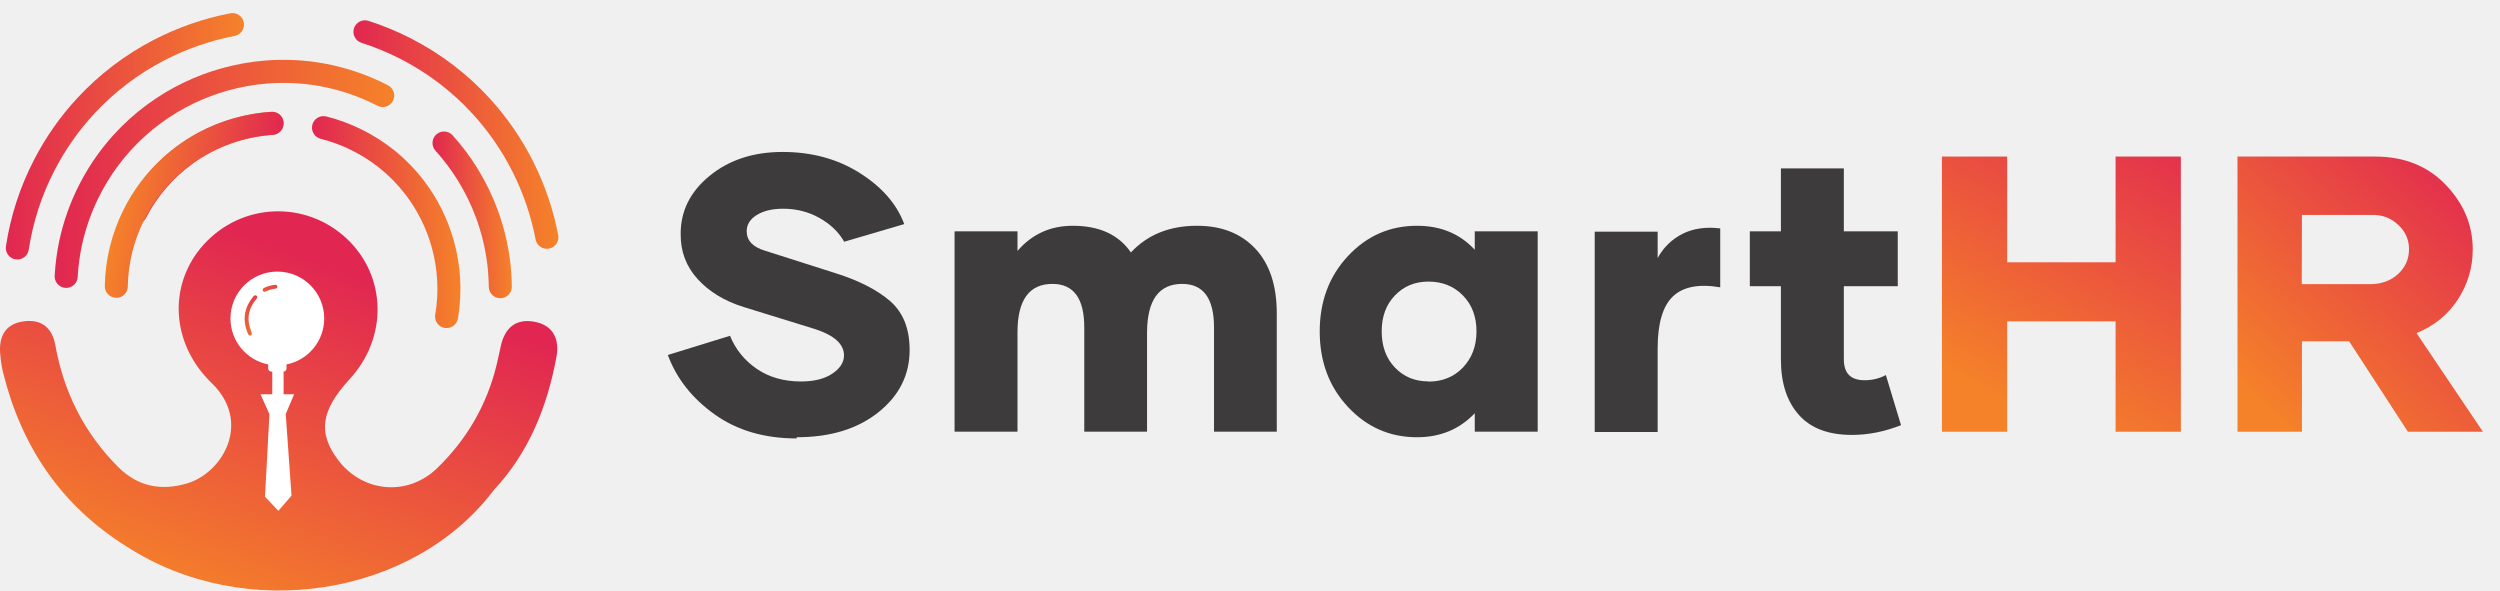
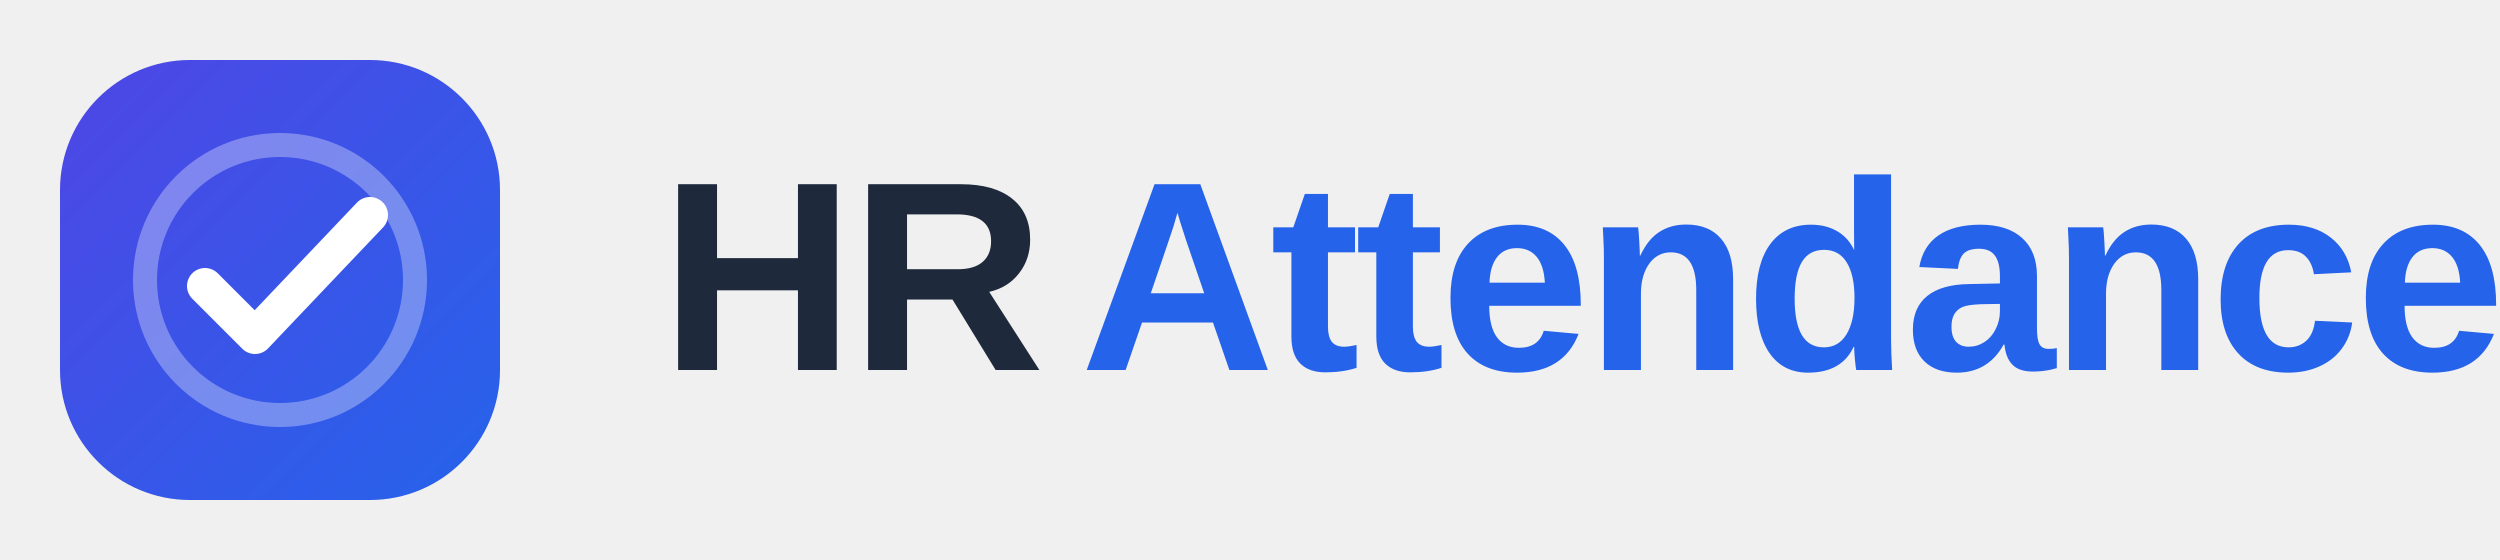
- <svg xmlns="http://www.w3.org/2000/svg" width="127" height="30" viewBox="0 0 127 30" fill="none">
-   <path d="M4.411 0.024C4.411 0.015 4.409 0.008 4.408 0C4.408 0.018 4.407 0.036 4.407 0.054C4.408 0.043 4.411 0.034 4.411 0.024Z" fill="url(#paint0_linear_4164_431773)" />
-   <path d="M27.199 16.355C26.222 16.153 25.643 16.639 25.437 17.595C25.368 17.913 25.301 18.234 25.224 18.55C24.726 20.588 23.703 22.335 22.205 23.785C20.699 25.241 18.411 25.02 17.163 23.35C16.137 21.977 16.304 20.841 17.764 19.258C19.714 17.145 19.642 14.015 17.602 12.112C15.512 10.164 12.284 10.298 10.357 12.414C8.545 14.403 8.641 17.421 10.751 19.458C12.798 21.436 11.331 23.996 9.529 24.549C8.242 24.942 7.031 24.745 6.02 23.739C4.284 22.009 3.241 19.931 2.809 17.529C2.641 16.596 2.048 16.188 1.141 16.334C0.26 16.477 -0.057 17.104 0.008 17.946C0.034 18.271 0.076 18.599 0.154 18.914C1.086 22.686 3.106 25.687 6.43 27.762C12.418 31.648 20.991 30.329 25.088 24.892C26.875 22.981 27.799 20.656 28.268 18.132C28.425 17.279 28.143 16.55 27.199 16.355Z" fill="url(#paint1_linear_4164_431773)" />
-   <path d="M27.515 12.573C27.361 12.494 27.243 12.347 27.209 12.163C26.981 10.983 26.593 9.838 26.056 8.763C25.511 7.674 24.82 6.669 24.001 5.777C22.965 4.648 21.744 3.716 20.372 3.008C19.725 2.675 19.049 2.395 18.361 2.174C18.054 2.074 17.884 1.746 17.982 1.438C18.081 1.13 18.41 0.961 18.718 1.059C19.468 1.299 20.204 1.605 20.908 1.968C22.403 2.739 23.734 3.754 24.863 4.985C25.756 5.958 26.509 7.053 27.102 8.24C27.687 9.411 28.11 10.656 28.358 11.941C28.419 12.259 28.21 12.565 27.894 12.627C27.759 12.654 27.627 12.631 27.515 12.573Z" fill="url(#paint2_linear_4164_431773)" />
-   <path d="M0.612 13.118C0.396 13.006 0.264 12.765 0.302 12.51C0.533 10.983 1.012 9.508 1.726 8.125C2.318 6.977 3.059 5.918 3.93 4.979C5.044 3.778 6.347 2.784 7.808 2.027C9.034 1.391 10.343 0.937 11.699 0.675C12.017 0.613 12.324 0.822 12.385 1.139C12.446 1.456 12.239 1.763 11.921 1.824C10.675 2.064 9.473 2.482 8.347 3.066C7.007 3.762 5.811 4.672 4.79 5.774C3.991 6.637 3.31 7.608 2.767 8.661C2.112 9.93 1.673 11.284 1.461 12.684C1.413 13.004 1.114 13.224 0.794 13.175C0.728 13.166 0.667 13.146 0.612 13.118Z" fill="url(#paint3_linear_4164_431773)" />
-   <path d="M6.622 11.329C6.334 11.181 6.222 10.828 6.37 10.54C6.696 9.907 7.097 9.315 7.559 8.78C8.008 8.26 8.518 7.792 9.076 7.386C9.798 6.862 10.594 6.448 11.44 6.157C12.196 5.896 12.984 5.736 13.782 5.681C14.104 5.659 14.383 5.903 14.406 6.225C14.428 6.547 14.184 6.826 13.862 6.849C13.167 6.896 12.481 7.036 11.822 7.263C11.085 7.517 10.393 7.877 9.764 8.334C9.28 8.685 8.836 9.093 8.446 9.545C8.044 10.009 7.696 10.525 7.412 11.076C7.262 11.365 6.909 11.477 6.622 11.329Z" fill="url(#paint4_linear_4164_431773)" />
-   <path d="M22.418 16.601C22.198 16.487 22.066 16.24 22.11 15.983C22.21 15.4 22.243 14.805 22.207 14.213C22.174 13.658 22.083 13.104 21.934 12.568C21.801 12.087 21.622 11.618 21.4 11.173C21.178 10.722 20.911 10.293 20.608 9.896C20.222 9.39 19.775 8.931 19.278 8.534C18.408 7.838 17.372 7.323 16.291 7.052C15.979 6.975 15.788 6.655 15.866 6.341C15.945 6.027 16.263 5.838 16.577 5.916C17.82 6.228 19.009 6.819 20.01 7.618C20.581 8.076 21.096 8.602 21.541 9.185C21.888 9.641 22.195 10.135 22.45 10.652C22.704 11.164 22.909 11.703 23.062 12.254C23.233 12.87 23.339 13.506 23.376 14.143C23.415 14.824 23.378 15.509 23.264 16.179C23.209 16.498 22.906 16.712 22.588 16.658C22.527 16.648 22.47 16.629 22.418 16.601Z" fill="url(#paint5_linear_4164_431773)" />
-   <path d="M19.709 4.331C18.689 3.805 17.603 3.434 16.483 3.228C15.49 3.046 14.475 2.995 13.465 3.076C12.716 3.137 11.97 3.271 11.247 3.473C10.603 3.653 9.971 3.891 9.369 4.178C8.698 4.498 8.056 4.883 7.46 5.324C6.845 5.778 6.274 6.295 5.761 6.862C5.485 7.167 5.222 7.492 4.978 7.826C4.633 8.301 4.321 8.809 4.05 9.335C3.567 10.271 3.214 11.265 3.001 12.287C2.886 12.838 2.813 13.401 2.78 13.964C2.778 13.997 2.778 14.03 2.776 14.063C2.79 14.38 3.052 14.631 3.371 14.625C3.686 14.62 3.938 14.368 3.948 14.057C3.948 14.047 3.951 14.038 3.951 14.028C3.951 14.026 3.95 14.024 3.95 14.022C3.98 13.519 4.045 13.017 4.148 12.526C4.339 11.607 4.657 10.713 5.092 9.872C5.336 9.398 5.617 8.941 5.928 8.514C6.146 8.214 6.383 7.922 6.631 7.648C7.092 7.139 7.606 6.674 8.159 6.266C8.694 5.87 9.272 5.524 9.876 5.236C10.419 4.978 10.988 4.764 11.566 4.602C12.218 4.419 12.889 4.299 13.563 4.244C14.471 4.171 15.384 4.217 16.276 4.381C17.282 4.566 18.258 4.899 19.176 5.373C19.463 5.521 19.816 5.408 19.965 5.121C20.109 4.832 19.996 4.479 19.709 4.331Z" fill="url(#paint6_linear_4164_431773)" />
-   <path d="M25.901 13.151C25.788 12.308 25.582 11.476 25.288 10.677C25.017 9.94 24.672 9.229 24.261 8.563C23.89 7.962 23.463 7.394 22.991 6.872C22.774 6.633 22.404 6.614 22.164 6.831C21.925 7.048 21.906 7.418 22.124 7.657C22.548 8.126 22.931 8.638 23.265 9.178C23.635 9.777 23.946 10.417 24.189 11.08C24.453 11.799 24.638 12.549 24.74 13.307C24.798 13.732 24.825 14.161 24.83 14.589L24.834 14.59C24.84 14.747 24.907 14.886 25.013 14.987C25.015 14.99 25.019 14.992 25.022 14.995C25.046 15.016 25.071 15.037 25.098 15.055C25.107 15.062 25.117 15.065 25.127 15.071C25.149 15.084 25.171 15.096 25.195 15.107C25.212 15.114 25.232 15.118 25.251 15.124C25.268 15.129 25.285 15.136 25.303 15.139C25.341 15.146 25.379 15.15 25.42 15.15C25.733 15.148 25.985 14.902 26 14.594C26 14.574 26 14.555 26 14.536C25.994 14.073 25.962 13.61 25.901 13.151Z" fill="url(#paint7_linear_4164_431773)" />
-   <path d="M6.074 15.106C6.312 15.035 6.487 14.816 6.492 14.554C6.501 13.963 6.579 13.372 6.723 12.796C6.858 12.257 7.05 11.73 7.295 11.23C7.515 10.782 7.778 10.354 8.076 9.956C8.378 9.555 8.719 9.182 9.091 8.848C9.564 8.421 10.088 8.053 10.649 7.755C11.633 7.231 12.746 6.918 13.858 6.85C14.18 6.832 14.427 6.553 14.407 6.229C14.387 5.907 14.11 5.661 13.787 5.681C12.508 5.758 11.229 6.119 10.099 6.72C9.454 7.065 8.85 7.487 8.306 7.978C7.88 8.363 7.488 8.79 7.141 9.252C6.798 9.709 6.497 10.201 6.245 10.714C5.963 11.288 5.743 11.893 5.588 12.513C5.423 13.175 5.333 13.854 5.323 14.535C5.317 14.858 5.576 15.124 5.899 15.129C5.958 15.131 6.018 15.123 6.074 15.106Z" fill="url(#paint8_linear_4164_431773)" />
-   <path d="M14.556 18.713V18.513C15.647 18.296 16.47 17.334 16.47 16.178C16.47 14.863 15.404 13.797 14.089 13.797C12.774 13.797 11.708 14.863 11.708 16.178C11.708 17.333 12.531 18.296 13.622 18.513V18.713C13.622 18.805 13.696 18.878 13.787 18.878H13.831V20.029H13.235L13.688 21.042L13.461 25.231L14.142 25.951L14.809 25.177L14.515 21.033L14.943 20.029H14.407V18.877C14.49 18.869 14.556 18.799 14.556 18.713Z" fill="white" />
-   <path d="M13.014 15.198C13.038 15.17 13.063 15.143 13.067 15.103C13.074 15.032 13.005 14.981 12.937 15.007C12.907 15.018 12.884 15.04 12.865 15.065C12.405 15.628 12.305 16.247 12.581 16.921C12.624 17.029 12.676 17.063 12.737 17.038C12.803 17.012 12.809 16.955 12.763 16.84C12.521 16.244 12.602 15.695 13.014 15.198Z" fill="url(#paint9_linear_4164_431773)" />
-   <path d="M13.949 14.471C13.775 14.495 13.606 14.538 13.447 14.611C13.413 14.627 13.38 14.643 13.359 14.675C13.337 14.708 13.335 14.743 13.354 14.778C13.373 14.81 13.402 14.825 13.446 14.823C13.459 14.818 13.479 14.814 13.497 14.806C13.651 14.733 13.813 14.69 13.982 14.665C14.048 14.656 14.096 14.627 14.091 14.552C14.087 14.492 14.031 14.46 13.949 14.471Z" fill="url(#paint10_linear_4164_431773)" />
-   <path d="M40.477 22.273C38.829 22.273 37.435 21.863 36.295 21.045C35.154 20.227 34.364 19.222 33.926 18.033L37.085 17.058C37.367 17.75 37.816 18.306 38.44 18.735C39.064 19.164 39.815 19.379 40.692 19.379C41.345 19.379 41.871 19.252 42.271 18.988C42.67 18.726 42.875 18.413 42.875 18.052C42.875 17.477 42.378 17.029 41.373 16.707L37.776 15.596C36.802 15.293 36.022 14.816 35.437 14.173C34.853 13.529 34.57 12.769 34.579 11.892C34.57 10.731 35.057 9.747 36.041 8.938C37.026 8.129 38.264 7.719 39.755 7.719C41.227 7.719 42.534 8.069 43.664 8.781C44.795 9.493 45.555 10.36 45.936 11.384L42.885 12.28C42.602 11.783 42.182 11.384 41.627 11.072C41.072 10.76 40.457 10.603 39.784 10.603C39.229 10.603 38.78 10.711 38.439 10.925C38.098 11.139 37.932 11.412 37.932 11.744C37.932 12.222 38.244 12.552 38.868 12.738L42.387 13.859C43.606 14.239 44.551 14.717 45.215 15.292C45.877 15.867 46.209 16.695 46.209 17.777C46.209 19.045 45.683 20.097 44.621 20.945C43.557 21.794 42.174 22.212 40.468 22.212L40.477 22.273Z" fill="#3D3B3B" />
-   <path d="M63.758 12.619C64.49 13.389 64.86 14.491 64.86 15.924V21.928H61.672V16.635C61.672 15.163 61.136 14.422 60.054 14.422C58.874 14.422 58.28 15.241 58.27 16.878V21.928H55.081V16.635C55.081 15.163 54.545 14.422 53.463 14.422C52.284 14.422 51.689 15.241 51.689 16.878V21.928H48.492V11.752H51.689V12.746C52.42 11.898 53.356 11.469 54.497 11.469C55.842 11.469 56.826 11.917 57.45 12.824C58.298 11.917 59.419 11.469 60.804 11.469C62.042 11.468 63.027 11.849 63.758 12.619Z" fill="#3D3B3B" />
-   <path d="M71.984 22.212C70.599 22.212 69.429 21.695 68.475 20.671C67.52 19.648 67.042 18.37 67.042 16.84C67.042 15.31 67.52 14.033 68.475 13.009C69.429 11.985 70.599 11.469 71.984 11.469C73.193 11.469 74.168 11.878 74.918 12.688V11.752H78.115V21.929H74.918V20.993C74.148 21.802 73.173 22.212 71.993 22.212H71.984ZM72.559 19.385C73.27 19.385 73.856 19.151 74.314 18.673C74.772 18.195 75.006 17.581 75.006 16.83C75.006 16.08 74.772 15.475 74.314 15.007C73.856 14.54 73.271 14.305 72.569 14.305C71.877 14.305 71.312 14.539 70.863 15.007C70.414 15.475 70.19 16.079 70.19 16.83C70.19 17.591 70.414 18.205 70.863 18.673C71.312 19.141 71.876 19.375 72.569 19.375L72.559 19.385Z" fill="#3D3B3B" />
-   <path d="M84.2 13.124C84.502 12.568 84.931 12.15 85.477 11.876C86.023 11.603 86.656 11.515 87.388 11.603V14.596C86.296 14.41 85.497 14.567 84.979 15.063C84.463 15.561 84.209 16.438 84.209 17.695V21.945H81.012V11.77H84.209V13.144L84.2 13.124Z" fill="#3D3B3B" />
-   <path d="M96.572 21.598C95.734 21.929 94.906 22.094 94.076 22.094C92.877 22.094 91.981 21.753 91.377 21.07C90.772 20.388 90.47 19.453 90.47 18.254V14.54H88.891V11.752H90.47V8.555H93.667V11.752H96.406V14.54H93.667V18.254C93.667 18.966 94.018 19.316 94.72 19.316C95.11 19.316 95.471 19.229 95.802 19.053L96.572 21.598Z" fill="#3D3B3B" />
-   <path d="M110.787 7.953V21.932H107.472V16.326H101.964V21.932H98.65V7.953H101.964V13.324H107.472V7.953H110.787Z" fill="url(#paint11_linear_4164_431773)" />
-   <path d="M119.337 17.34H116.939V21.932H113.664V7.953H120.653C122.126 7.953 123.324 8.43 124.241 9.386C125.157 10.342 125.615 11.433 125.615 12.672C125.615 13.588 125.361 14.436 124.865 15.206C124.367 15.976 123.666 16.552 122.759 16.922L126.132 21.933H122.321L119.337 17.34ZM116.929 14.435H120.4C120.975 14.435 121.453 14.26 121.823 13.919C122.193 13.578 122.378 13.158 122.378 12.661C122.378 12.184 122.203 11.774 121.842 11.433C121.481 11.092 121.052 10.917 120.546 10.917H116.938L116.929 14.435Z" fill="url(#paint12_linear_4164_431773)" />
+ <svg xmlns="http://www.w3.org/2000/svg" viewBox="0 0 250 56" width="250" height="56" role="img" aria-label="HR Attendance">
  <defs>
-     <linearGradient id="paint0_linear_4164_431773" x1="3.326" y1="0.027" x2="4.41" y2="0.027" gradientUnits="userSpaceOnUse">
-       <stop stop-color="#2DA17C" />
-       <stop offset="1" stop-color="#557ABC" />
-     </linearGradient>
-     <linearGradient id="paint1_linear_4164_431773" x1="15.918" y1="13.282" x2="9.525" y2="30.641" gradientUnits="userSpaceOnUse">
-       <stop stop-color="#E12751" />
-       <stop offset="1" stop-color="#F58229" />
-     </linearGradient>
-     <linearGradient id="paint2_linear_4164_431773" x1="17.953" y1="6.835" x2="28.368" y2="6.835" gradientUnits="userSpaceOnUse">
-       <stop stop-color="#E12751" />
-       <stop offset="1" stop-color="#F58229" />
-     </linearGradient>
-     <linearGradient id="paint3_linear_4164_431773" x1="0.295" y1="6.924" x2="12.395" y2="6.924" gradientUnits="userSpaceOnUse">
-       <stop stop-color="#E12751" />
-       <stop offset="1" stop-color="#F58229" />
-     </linearGradient>
-     <linearGradient id="paint4_linear_4164_431773" x1="6.305" y1="8.537" x2="14.407" y2="8.537" gradientUnits="userSpaceOnUse">
-       <stop stop-color="#E12751" />
-       <stop offset="1" stop-color="#F58229" />
-     </linearGradient>
-     <linearGradient id="paint5_linear_4164_431773" x1="15.849" y1="11.283" x2="23.392" y2="11.283" gradientUnits="userSpaceOnUse">
-       <stop stop-color="#E12751" />
-       <stop offset="1" stop-color="#F58229" />
-     </linearGradient>
-     <linearGradient id="paint6_linear_4164_431773" x1="2.773" y1="8.832" x2="20.026" y2="8.832" gradientUnits="userSpaceOnUse">
-       <stop stop-color="#E12751" />
-       <stop offset="1" stop-color="#F58229" />
-     </linearGradient>
-     <linearGradient id="paint7_linear_4164_431773" x1="21.973" y1="10.915" x2="26.001" y2="10.915" gradientUnits="userSpaceOnUse">
-       <stop stop-color="#E12751" />
-       <stop offset="1" stop-color="#F58229" />
-     </linearGradient>
-     <linearGradient id="paint8_linear_4164_431773" x1="13.513" y1="11.089" x2="6.1" y2="9.697" gradientUnits="userSpaceOnUse">
-       <stop stop-color="#E12751" />
-       <stop offset="1" stop-color="#F58229" />
-     </linearGradient>
-     <linearGradient id="paint9_linear_4164_431773" x1="13.261" y1="13.932" x2="12.177" y2="18.166" gradientUnits="userSpaceOnUse">
-       <stop stop-color="#E12751" />
-       <stop offset="1" stop-color="#F58229" />
-     </linearGradient>
-     <linearGradient id="paint10_linear_4164_431773" x1="14.919" y1="13.567" x2="12.156" y2="16.047" gradientUnits="userSpaceOnUse">
-       <stop stop-color="#E12751" />
-       <stop offset="1" stop-color="#F58229" />
-     </linearGradient>
-     <linearGradient id="paint11_linear_4164_431773" x1="110.267" y1="5.15" x2="101.629" y2="20.395" gradientUnits="userSpaceOnUse">
-       <stop stop-color="#E12751" />
-       <stop offset="1" stop-color="#F58229" />
-     </linearGradient>
-     <linearGradient id="paint12_linear_4164_431773" x1="125.952" y1="8.269" x2="114.772" y2="20.591" gradientUnits="userSpaceOnUse">
-       <stop stop-color="#E12751" />
-       <stop offset="1" stop-color="#F58229" />
+     <linearGradient id="hraGrad" x1="0" y1="0" x2="1" y2="1">
+       <stop offset="0" stop-color="#4f46e5" />
+       <stop offset="1" stop-color="#2563eb" />
    </linearGradient>
  </defs>
+   <rect x="6" y="6" width="44" height="44" rx="13" fill="url(#hraGrad)" />
+   <circle cx="28" cy="28" r="13.5" fill="none" stroke="#ffffff" stroke-opacity="0.32" stroke-width="2.4" />
+   <path d="M20.5 28.6 l5 5 L37 21.5" fill="none" stroke="#ffffff" stroke-width="3.6" stroke-linecap="round" stroke-linejoin="round" />
+   <text x="66" y="37" font-family="'Segoe UI', Arial, Helvetica, sans-serif" font-size="27" font-weight="800" fill="#1e293b" letter-spacing="-0.5">HR</text>
+   <text x="108" y="37" font-family="'Segoe UI', Arial, Helvetica, sans-serif" font-size="27" font-weight="600" fill="#2563eb" letter-spacing="-0.5">Attendance</text>
</svg>
